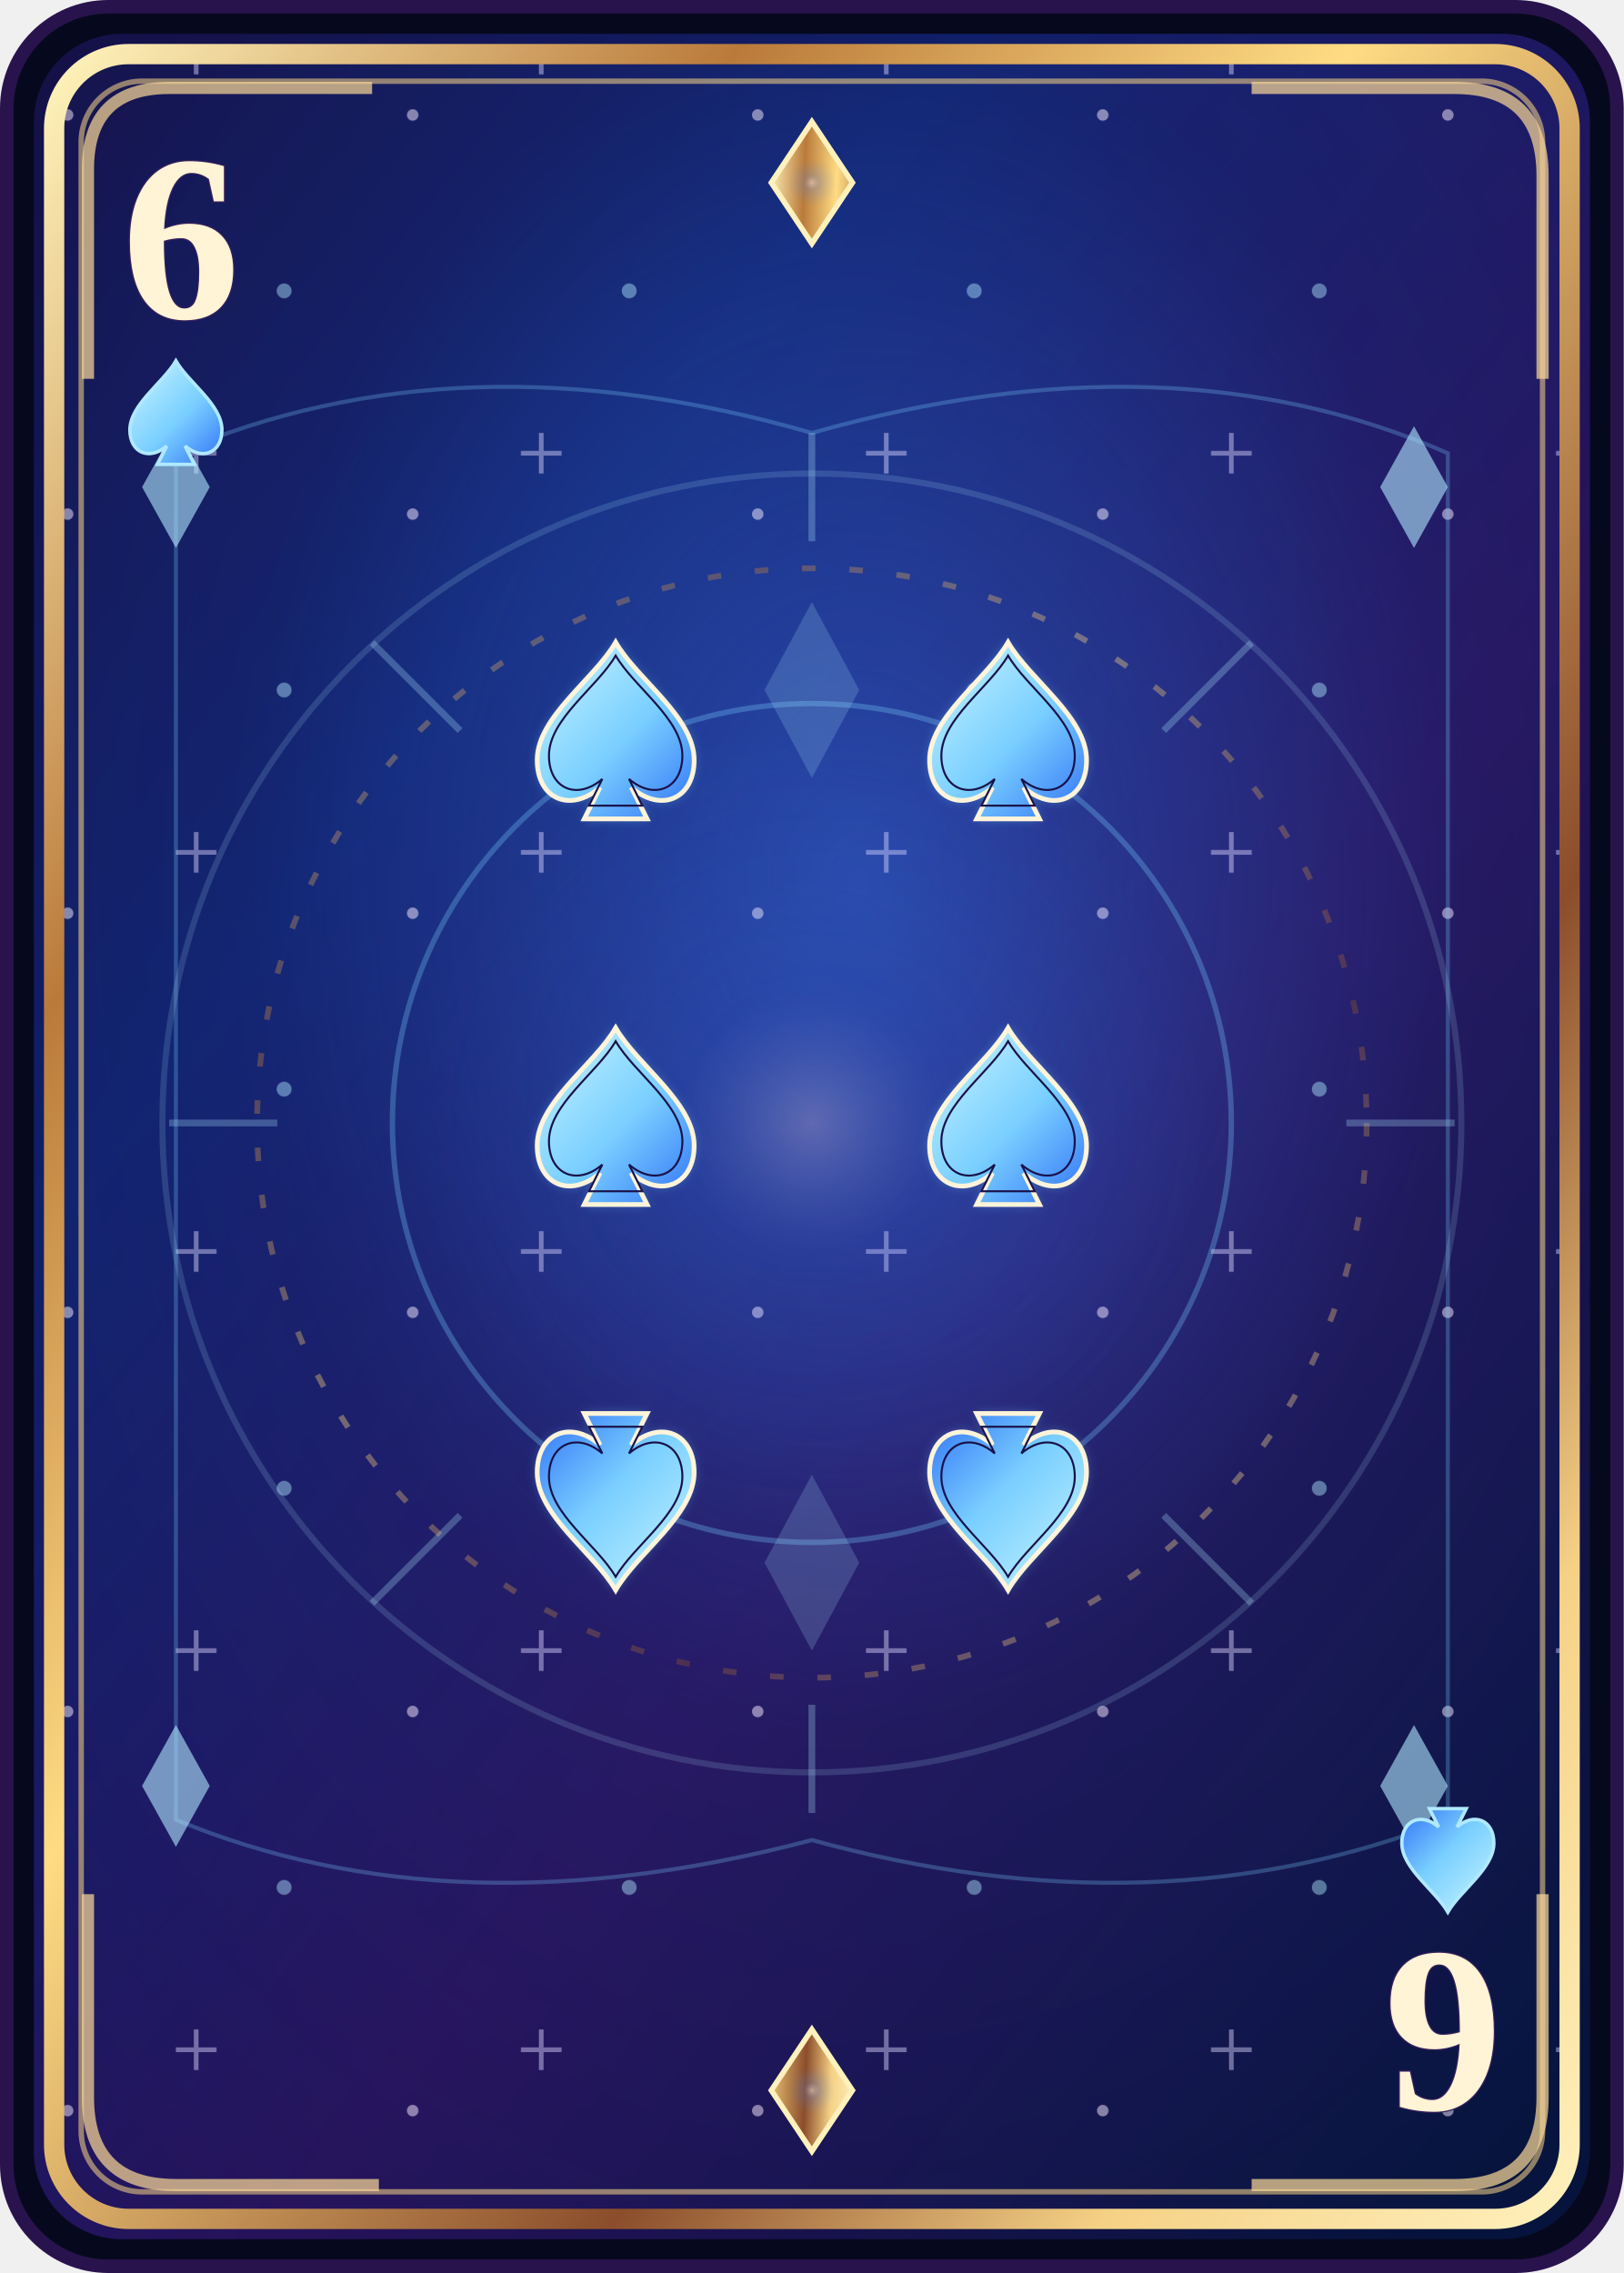
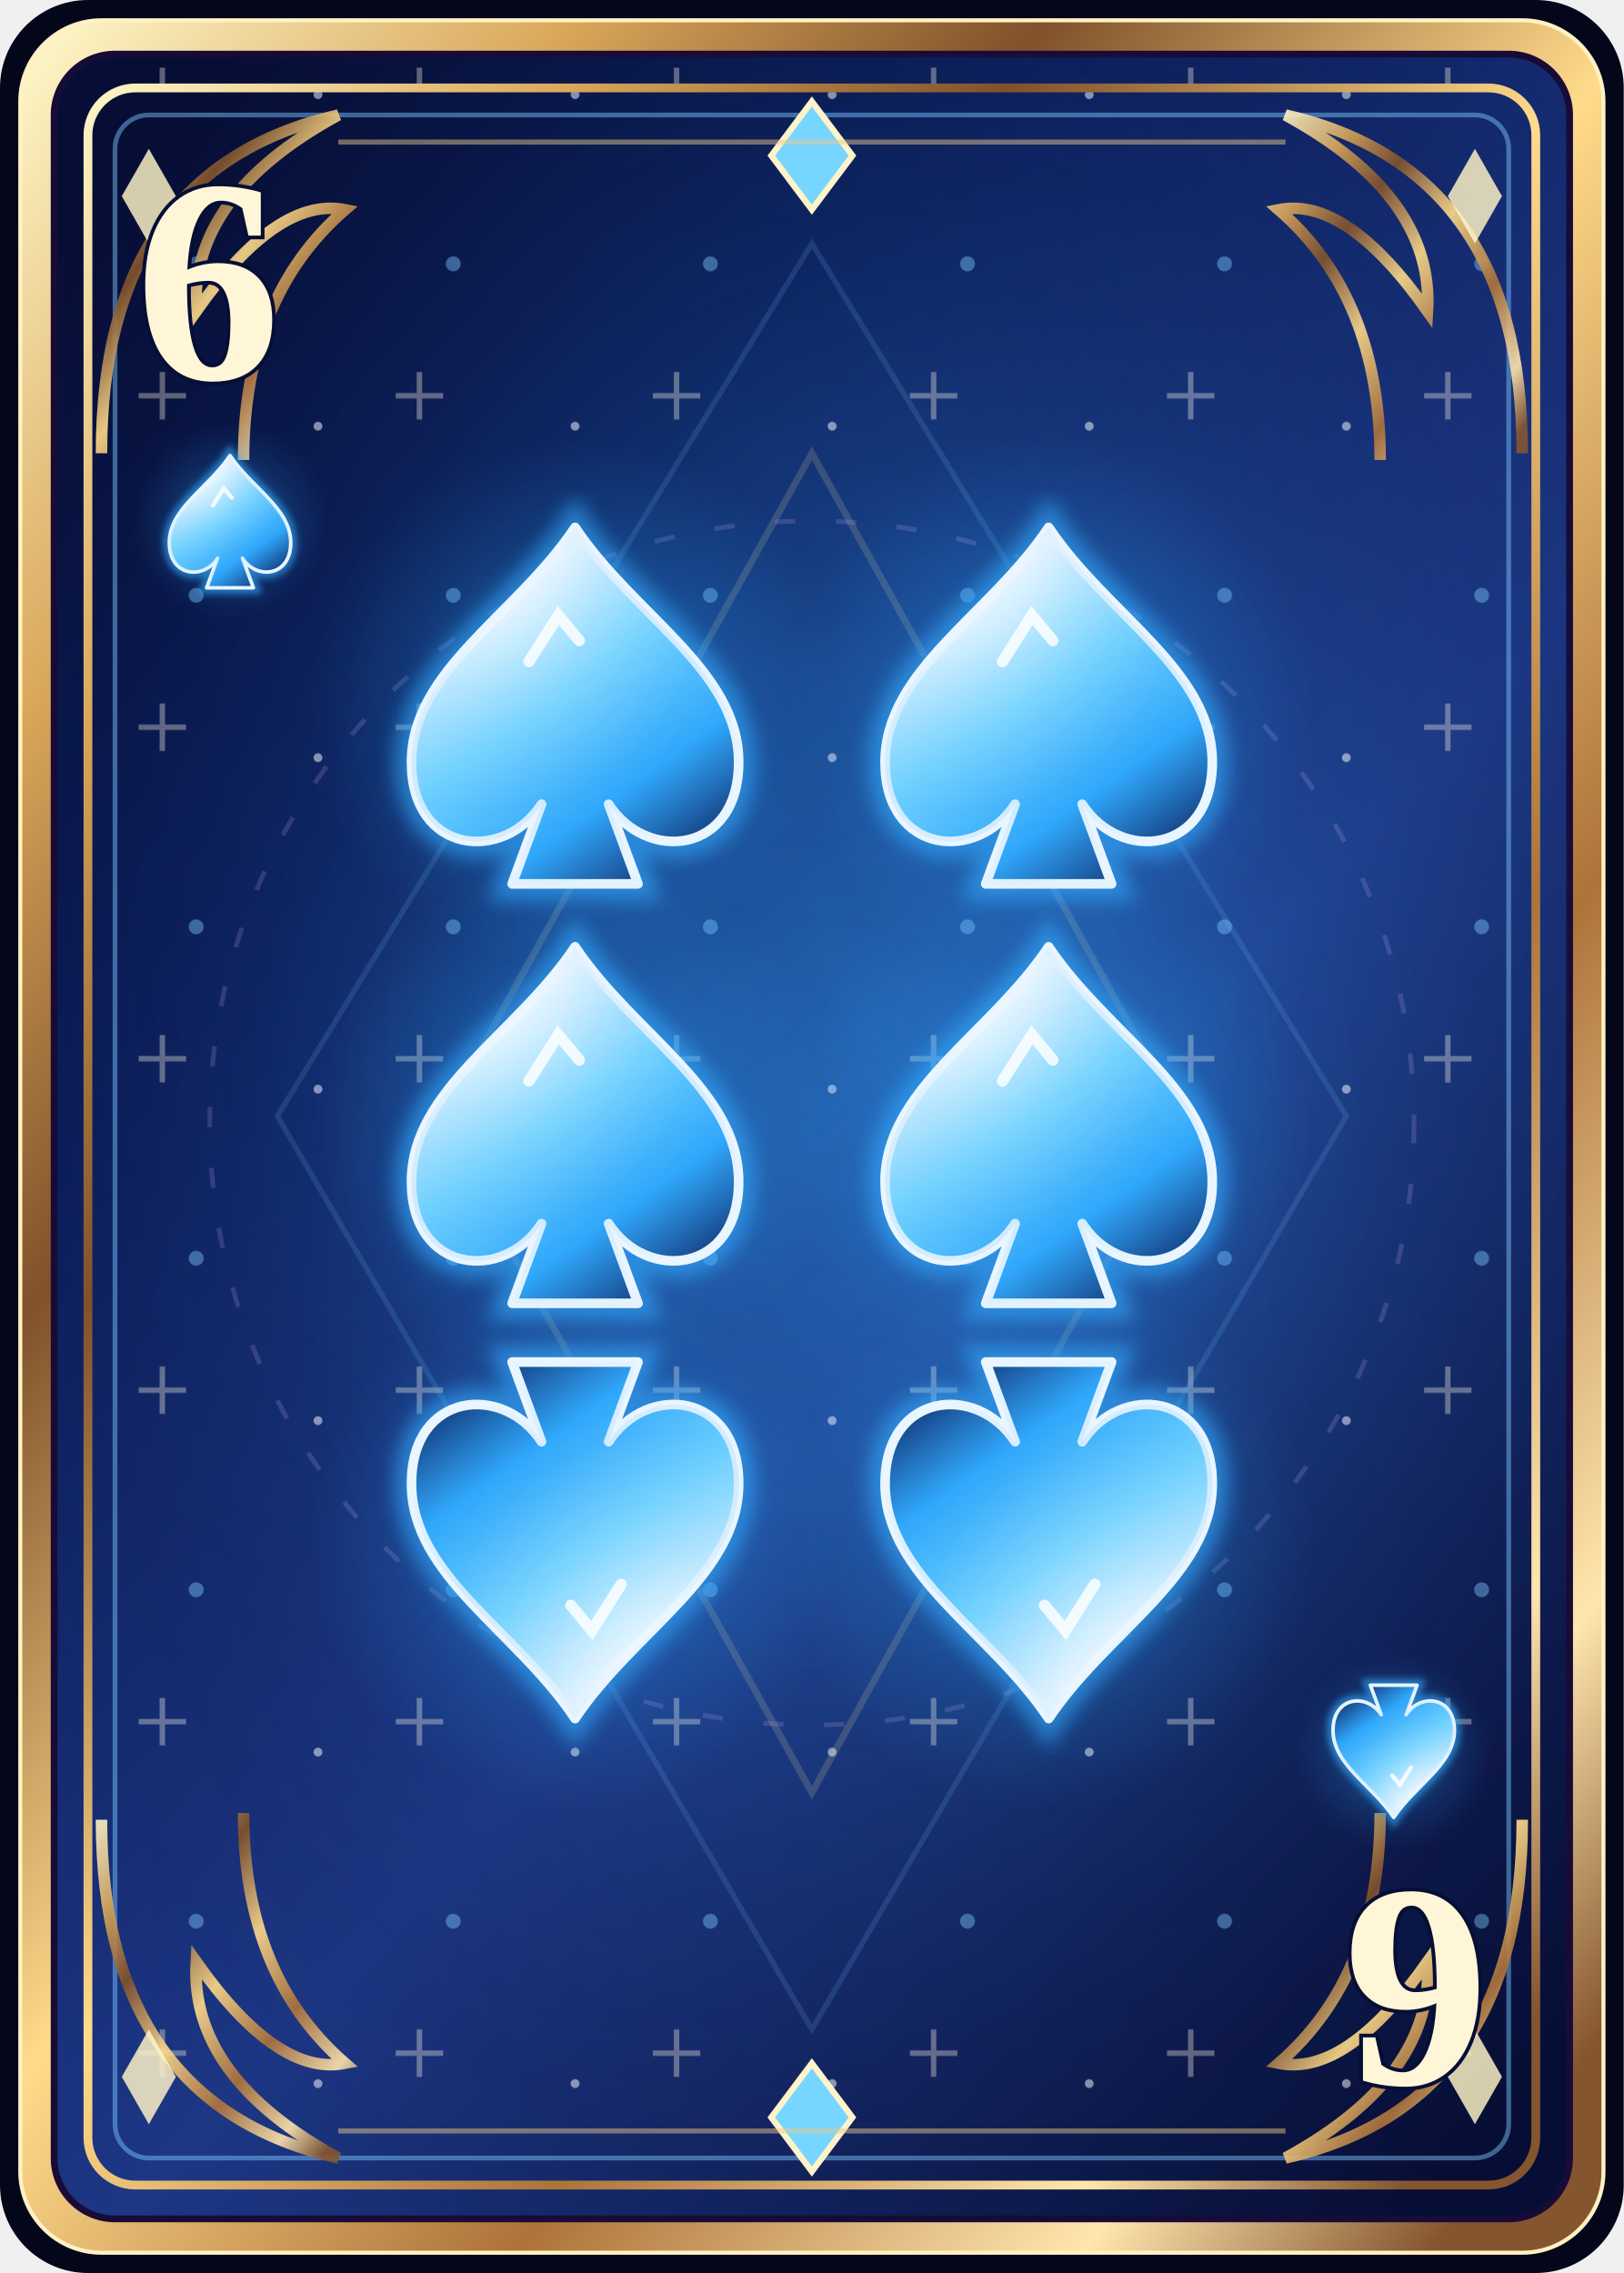
- <svg xmlns="http://www.w3.org/2000/svg" viewBox="0 0 240 336" width="240" height="336" role="img" aria-label="6 of Spades — Mystic Royale" data-card="S-6" data-rank="6" data-suit="S" data-theme="mystic-royale">
+ <svg xmlns="http://www.w3.org/2000/svg" viewBox="0 0 240 336" width="240" height="336" role="img" aria-label="6 of Spades — Mystic Royale Cinematic" data-theme="mystic-royale-cinematic" data-rank="6" data-suit="S" data-card="S-6">
  <defs>
-     <linearGradient id="paper" x1="0" y1="0" x2=".9" y2="1">
-       <stop stop-color="#151046" />
-       <stop offset=".30" stop-color="#101f69" />
-       <stop offset=".63" stop-color="#26125a" />
-       <stop offset="1" stop-color="#06133c" />
+     <linearGradient id="velvet" x1=".1" y1="0" x2=".9" y2="1">
+       <stop stop-color="#070e35" />
+       <stop offset=".25" stop-color="#0b1d59" />
+       <stop offset=".59" stop-color="#1d3785" />
+       <stop offset="1" stop-color="#070e35" />
    </linearGradient>
-     <radialGradient id="nebula" cx=".53" cy=".38" r=".8">
-       <stop stop-color="#387cf8" stop-opacity=".48" />
-       <stop offset=".5" stop-color="#387cf8" stop-opacity=".07" />
-       <stop offset="1" stop-color="#387cf8" stop-opacity="0" />
+     <radialGradient id="aura" cx=".54" cy=".45" r=".68">
+       <stop stop-color="#30a7fb" stop-opacity=".37" />
+       <stop offset=".33" stop-color="#30a7fb" stop-opacity=".19" />
+       <stop offset=".8" stop-color="#070e35" stop-opacity=".06" />
+       <stop offset="1" stop-color="#070e35" stop-opacity="0" />
    </radialGradient>
-     <linearGradient id="gilt" x1="0" y1="0" x2="1" y2="1">
-       <stop stop-color="#fff3bb" />
-       <stop offset=".22" stop-color="#ba7a3a" />
-       <stop offset=".42" stop-color="#ffdc84" />
-       <stop offset=".69" stop-color="#8b4d2b" />
-       <stop offset=".85" stop-color="#f5d185" />
-       <stop offset="1" stop-color="#fff0bc" />
+     <linearGradient id="gold" x1="0" y1="0" x2=".9" y2="1">
+       <stop stop-color="#fff8cb" />
+       <stop offset=".17" stop-color="#d9a75a" />
+       <stop offset=".32" stop-color="#80512b" />
+       <stop offset=".51" stop-color="#ffdb8b" />
+       <stop offset=".71" stop-color="#ad7339" />
+       <stop offset=".89" stop-color="#ffe6ae" />
+       <stop offset="1" stop-color="#85552f" />
    </linearGradient>
-     <linearGradient id="pipFill" x1="0" y1="0" x2=".9" y2="1">
-       <stop stop-color="#fef8ff" />
-       <stop offset=".19" stop-color="#b0e9ff" />
-       <stop offset=".58" stop-color="#79cfff" />
-       <stop offset="1" stop-color="#387cf8" />
+     <linearGradient id="gem" x1=".21" y1="0" x2=".86" y2="1">
+       <stop stop-color="#fff" stop-opacity=".99" />
+       <stop offset=".16" stop-color="#e9f5ff" />
+       <stop offset=".44" stop-color="#77d6ff" />
+       <stop offset=".72" stop-color="#30a7fb" />
+       <stop offset="1" stop-color="#0b1d59" />
    </linearGradient>
-     <radialGradient id="orb">
-       <stop stop-color="#f9ebff" stop-opacity=".7" />
-       <stop offset=".33" stop-color="#387cf8" stop-opacity=".33" />
-       <stop offset="1" stop-color="#387cf8" stop-opacity="0" />
+     <radialGradient id="gemshine" cx=".25" cy=".14" r=".92">
+       <stop stop-color="#ffffff" stop-opacity=".91" />
+       <stop offset=".21" stop-color="#e9f5ff" stop-opacity=".46" />
+       <stop offset=".72" stop-color="#30a7fb" stop-opacity=".23" />
+       <stop offset="1" stop-color="#30a7fb" stop-opacity="0" />
    </radialGradient>
-     <linearGradient id="silk" x1="0" y1="0" x2="1" y2="1">
-       <stop stop-color="#b0e9ff" />
-       <stop offset=".25" stop-color="#101f69" />
-       <stop offset=".6" stop-color="#06133c" />
-       <stop offset="1" stop-color="#387cf8" />
-     </linearGradient>
-     <linearGradient id="face" x1=".27" y1="0" x2=".8" y2="1">
-       <stop stop-color="#ffe8bf" />
-       <stop offset=".37" stop-color="#d49c87" />
-       <stop offset="1" stop-color="#795069" />
-     </linearGradient>
-     <filter id="halo" x="-80%" y="-80%" width="260%" height="260%">
-       <feGaussianBlur stdDeviation="2.6" />
+     <radialGradient id="halo" cx=".5" cy=".5" r=".5">
+       <stop stop-color="#30a7fb" stop-opacity=".75" />
+       <stop offset=".65" stop-color="#30a7fb" stop-opacity=".21" />
+       <stop offset="1" stop-color="#30a7fb" stop-opacity="0" />
+     </radialGradient>
+     <filter id="blur">
+       <feGaussianBlur stdDeviation="5" />
    </filter>
-     <pattern id="stars" width="51" height="59" patternUnits="userSpaceOnUse">
-       <circle cx="10" cy="17" r=".85" fill="#f9edff" opacity=".5" />
-       <circle cx="42" cy="43" r="1.1" fill="#b0e9ff" opacity=".45" />
-       <path d="M29 5v6m-3-3h6" stroke="#ddd6ff" stroke-width=".7" opacity=".45" />
+     <filter id="soft">
+       <feGaussianBlur stdDeviation="2.2" />
+     </filter>
+     <pattern id="stars" width="38" height="49" patternUnits="userSpaceOnUse">
+       <circle cx="9" cy="14" r=".65" fill="#faf8ff" opacity=".52" />
+       <circle cx="29" cy="39" r="1.1" fill="#7cc6fd" opacity=".44" />
+       <path d="M24 6v7m-3.5-3.5h7" stroke="#fff7e4" stroke-width=".8" opacity=".35" />
    </pattern>
-     <path id="glyph" d="M0 -45 C-11 -26 -40 -7 -40 15 C-40 35 -23 42 -8 29 L-16 45 H16 L8 29 C23 42 40 35 40 15 C40 -7 11 -26 0 -45Z" />
+     <path id="suit" d="M0 -42 C-14 -21 -39 -8 -39 14 C-39 36 -17 38 -8 24 L-15 43 H15 L8 24 C17 38 39 36 39 14 C39 -8 14 -21 0 -42Z" />
+     <clipPath id="portraitClip">
+       <path d="M53 107Q120 60 187 107V226Q120 267 53 226Z" />
+     </clipPath>
  </defs>
-   <rect x="1" y="1" width="238" height="334" rx="15" fill="#06091d" stroke="#29134d" stroke-width="2" />
-   <rect x="5" y="5" width="230" height="326" rx="13" fill="url(#paper)" />
-   <rect x="8" y="8" width="224" height="320" rx="11" fill="url(#nebula)" />
-   <rect x="8" y="8" width="224" height="320" rx="11" fill="url(#stars)" />
-   <path d="M26 67Q68 49 120 64Q173 49 214 67V269Q171 286 120 272Q67 286 26 269Z" fill="none" stroke="#79cfff" stroke-width=".6" opacity=".27" />
-   <circle cx="120" cy="166" r="96" fill="none" stroke="#b0e9ff" stroke-width=".9" opacity=".16" />
-   <circle cx="120" cy="166" r="82" fill="none" stroke="url(#gilt)" stroke-width=".85" opacity=".39" stroke-dasharray="2 5" />
-   <path d="M120 64v16m0 172v16m-95-102h16m158 0h16M55 95l13 13m104 116 13 13M185 95l-13 13M68 224l-13 13" stroke="#b0e9ff" opacity=".28" stroke-width="1" />
-   <rect x="8" y="8" width="224" height="320" rx="11" fill="none" stroke="url(#gilt)" stroke-width="3" />
-   <rect x="12" y="12" width="216" height="312" rx="9" fill="none" stroke="#e8c882" stroke-opacity=".6" stroke-width=".8" />
-   <path d="M13 56V25Q13 13 25 13H55M185 13h30q13 0 13 13v30M13 280v30q0 13 13 13h30M185 323h30q13 0 13-13v-30" stroke="#f7d596" stroke-width="1.8" fill="none" opacity=".72" />
-   <path d="M21 72l5-9 5 9-5 9Z M214 72l-5-9-5 9 5 9Z M21 264l5-9 5 9-5 9Z M214 264l-5-9-5 9 5 9Z" fill="#b0e9ff" opacity=".6" />
-   <path d="M120 18l6 9-6 9-6-9Z M120 300l6 9-6 9-6-9Z" fill="url(#gilt)" stroke="#fff1bc" stroke-width=".8" />
-   <g opacity=".6">
-     <circle cx="120" cy="27" r="3.5" fill="url(#orb)" />
-     <circle cx="120" cy="309" r="3.5" fill="url(#orb)" />
+   <rect width="240" height="336" rx="13" fill="#04071a" />
+   <rect x="3" y="3" width="234" height="330" rx="12" fill="url(#gold)" stroke="#fff1c4" stroke-width=".6" />
+   <rect x="8" y="8" width="224" height="320" rx="9" fill="url(#velvet)" stroke="#180b36" stroke-width="1" />
+   <rect x="8" y="8" width="224" height="320" rx="9" fill="url(#aura)" />
+   <rect x="10" y="10" width="220" height="316" rx="7" fill="url(#stars)" />
+   <rect x="13" y="13" width="214" height="310" rx="7" fill="none" stroke="url(#gold)" stroke-width="1.3" />
+   <rect x="17" y="17" width="206" height="302" rx="5" fill="none" stroke="#7cc6fd" stroke-opacity=".47" stroke-width=".7" />
+   <path d="M120 36L199 165L120 300L41 165Z" fill="none" stroke="#7cc6fd" stroke-opacity=".15" stroke-width=".8" />
+   <path d="M120 67L175 166L120 265L65 166Z" fill="none" stroke="#f4d99e" stroke-opacity=".17" stroke-width="1" />
+   <g stroke="url(#gold)" stroke-width="1.7" fill="none" opacity=".9">
+     <path d="M15 67Q15 25 50 17Q28 29 29 46Q41 29 51 31Q36 44 36 68" />
+     <path d="M225 67Q225 25 190 17Q212 29 211 46Q199 29 189 31Q204 44 204 68" />
+     <path d="M15 269Q15 311 50 319Q28 307 29 290Q41 307 51 305Q36 292 36 268" />
+     <path d="M225 269Q225 311 190 319Q212 307 211 290Q199 307 189 305Q204 292 204 268" />
  </g>
-   <circle cx="120" cy="166" r="59" fill="url(#orb)" opacity=".38" />
-   <circle cx="120" cy="166" r="62" fill="none" stroke="#79cfff" stroke-width=".8" opacity=".3" />
-   <path d="M120 89l7 13-7 13-7-13Z M120 218l7 13-7 13-7-13Z" fill="#b0e9ff" opacity=".19" />
-   <g transform="translate(91 108) rotate(0) scale(0.29)">
-     <use href="#glyph" fill="#79cfff" opacity=".42" filter="url(#halo)" />
-     <use href="#glyph" fill="url(#pipFill)" stroke="#fff4da" stroke-width="2.4" />
-     <use href="#glyph" fill="none" stroke="#191149" stroke-width="1.2" transform="scale(.85)" />
+   <g fill="#fff4c7" opacity=".83">
+     <path d="M22 22l4 7-4 7-4-7Z M218 22l4 7-4 7-4-7Z M22 314l4-7-4-7-4 7Z M218 314l4-7-4-7-4 7Z" />
  </g>
-   <g transform="translate(149 108) rotate(0) scale(0.29)">
-     <use href="#glyph" fill="#79cfff" opacity=".42" filter="url(#halo)" />
-     <use href="#glyph" fill="url(#pipFill)" stroke="#fff4da" stroke-width="2.4" />
-     <use href="#glyph" fill="none" stroke="#191149" stroke-width="1.2" transform="scale(.85)" />
+   <path d="M120 15l6 8-6 8-6-8Z M120 321l6-8-6-8-6 8Z" fill="#77d6ff" stroke="#fff4c9" stroke-width=".9" />
+   <path d="M50 21h140M50 315h140" stroke="#e9c88b" stroke-width=".75" opacity=".48" />
+   <circle cx="120" cy="166" r="83" fill="url(#halo)" opacity=".15" />
+   <circle cx="120" cy="166" r="89" fill="none" stroke="#e9b5fd" stroke-width=".7" opacity=".17" stroke-dasharray="3 6" />
+   <g transform="translate(85 104) rotate(0) scale(0.62)" class="royal-pip">
+     <circle r="63" fill="url(#halo)" opacity=".6" />
+     <use href="#suit" fill="#30a7fb" opacity=".62" filter="url(#soft)" stroke="#30a7fb" stroke-width="8" />
+     <use href="#suit" fill="url(#gem)" stroke="#e9f5ff" stroke-width="2.3" stroke-linejoin="round" />
+     <use href="#suit" fill="url(#gemshine)" opacity=".56" />
+     <path d="M-11 -10L-4 -21 L1 -15" fill="none" stroke="#fff" stroke-width="2.7" opacity=".83" stroke-linecap="round" />
  </g>
-   <g transform="translate(91 165) rotate(0) scale(0.29)">
-     <use href="#glyph" fill="#79cfff" opacity=".42" filter="url(#halo)" />
-     <use href="#glyph" fill="url(#pipFill)" stroke="#fff4da" stroke-width="2.4" />
-     <use href="#glyph" fill="none" stroke="#191149" stroke-width="1.2" transform="scale(.85)" />
+   <g transform="translate(155 104) rotate(0) scale(0.62)" class="royal-pip">
+     <circle r="63" fill="url(#halo)" opacity=".6" />
+     <use href="#suit" fill="#30a7fb" opacity=".62" filter="url(#soft)" stroke="#30a7fb" stroke-width="8" />
+     <use href="#suit" fill="url(#gem)" stroke="#e9f5ff" stroke-width="2.3" stroke-linejoin="round" />
+     <use href="#suit" fill="url(#gemshine)" opacity=".56" />
+     <path d="M-11 -10L-4 -21 L1 -15" fill="none" stroke="#fff" stroke-width="2.7" opacity=".83" stroke-linecap="round" />
  </g>
-   <g transform="translate(149 165) rotate(0) scale(0.29)">
-     <use href="#glyph" fill="#79cfff" opacity=".42" filter="url(#halo)" />
-     <use href="#glyph" fill="url(#pipFill)" stroke="#fff4da" stroke-width="2.4" />
-     <use href="#glyph" fill="none" stroke="#191149" stroke-width="1.2" transform="scale(.85)" />
+   <g transform="translate(85 166) rotate(0) scale(0.62)" class="royal-pip">
+     <circle r="63" fill="url(#halo)" opacity=".6" />
+     <use href="#suit" fill="#30a7fb" opacity=".62" filter="url(#soft)" stroke="#30a7fb" stroke-width="8" />
+     <use href="#suit" fill="url(#gem)" stroke="#e9f5ff" stroke-width="2.3" stroke-linejoin="round" />
+     <use href="#suit" fill="url(#gemshine)" opacity=".56" />
+     <path d="M-11 -10L-4 -21 L1 -15" fill="none" stroke="#fff" stroke-width="2.7" opacity=".83" stroke-linecap="round" />
  </g>
-   <g transform="translate(91 222) rotate(180) scale(0.29)">
-     <use href="#glyph" fill="#79cfff" opacity=".42" filter="url(#halo)" />
-     <use href="#glyph" fill="url(#pipFill)" stroke="#fff4da" stroke-width="2.4" />
-     <use href="#glyph" fill="none" stroke="#191149" stroke-width="1.2" transform="scale(.85)" />
+   <g transform="translate(155 166) rotate(0) scale(0.62)" class="royal-pip">
+     <circle r="63" fill="url(#halo)" opacity=".6" />
+     <use href="#suit" fill="#30a7fb" opacity=".62" filter="url(#soft)" stroke="#30a7fb" stroke-width="8" />
+     <use href="#suit" fill="url(#gem)" stroke="#e9f5ff" stroke-width="2.3" stroke-linejoin="round" />
+     <use href="#suit" fill="url(#gemshine)" opacity=".56" />
+     <path d="M-11 -10L-4 -21 L1 -15" fill="none" stroke="#fff" stroke-width="2.7" opacity=".83" stroke-linecap="round" />
  </g>
-   <g transform="translate(149 222) rotate(180) scale(0.29)">
-     <use href="#glyph" fill="#79cfff" opacity=".42" filter="url(#halo)" />
-     <use href="#glyph" fill="url(#pipFill)" stroke="#fff4da" stroke-width="2.4" />
-     <use href="#glyph" fill="none" stroke="#191149" stroke-width="1.2" transform="scale(.85)" />
+   <g transform="translate(85 228) rotate(180) scale(0.62)" class="royal-pip">
+     <circle r="63" fill="url(#halo)" opacity=".6" />
+     <use href="#suit" fill="#30a7fb" opacity=".62" filter="url(#soft)" stroke="#30a7fb" stroke-width="8" />
+     <use href="#suit" fill="url(#gem)" stroke="#e9f5ff" stroke-width="2.3" stroke-linejoin="round" />
+     <use href="#suit" fill="url(#gemshine)" opacity=".56" />
+     <path d="M-11 -10L-4 -21 L1 -15" fill="none" stroke="#fff" stroke-width="2.7" opacity=".83" stroke-linecap="round" />
+   </g>
+   <g transform="translate(155 228) rotate(180) scale(0.62)" class="royal-pip">
+     <circle r="63" fill="url(#halo)" opacity=".6" />
+     <use href="#suit" fill="#30a7fb" opacity=".62" filter="url(#soft)" stroke="#30a7fb" stroke-width="8" />
+     <use href="#suit" fill="url(#gem)" stroke="#e9f5ff" stroke-width="2.3" stroke-linejoin="round" />
+     <use href="#suit" fill="url(#gemshine)" opacity=".56" />
+     <path d="M-11 -10L-4 -21 L1 -15" fill="none" stroke="#fff" stroke-width="2.7" opacity=".83" stroke-linecap="round" />
  </g>
  <g>
-     <text x="18" y="47" font-family="Georgia,Times New Roman,serif" font-size="35" font-weight="700" fill="#fff4d5" stroke="#36205d" stroke-width=".35" paint-order="stroke" letter-spacing="-1.5">6</text>
-     <use href="#glyph" transform="translate(26 61) scale(.17)" fill="url(#pipFill)" stroke="#b0e9ff" stroke-width="3" />
+     <text x="20" y="56" font-family="Georgia,Times New Roman,serif" font-size="43" font-weight="bold" fill="#fff6d8" stroke="#070e35" stroke-width="1.1" paint-order="stroke">6</text>
+     <g transform="translate(34 77) rotate(0) scale(0.23)" class="royal-pip">
+       <circle r="63" fill="url(#halo)" opacity=".6" />
+       <use href="#suit" fill="#30a7fb" opacity=".62" filter="url(#soft)" stroke="#30a7fb" stroke-width="8" />
+       <use href="#suit" fill="url(#gem)" stroke="#e9f5ff" stroke-width="2.3" stroke-linejoin="round" />
+       <use href="#suit" fill="url(#gemshine)" opacity=".56" />
+       <path d="M-11 -10L-4 -21 L1 -15" fill="none" stroke="#fff" stroke-width="2.7" opacity=".83" stroke-linecap="round" />
+     </g>
  </g>
  <g transform="translate(240 336) rotate(180)">
-     <g>
-       <text x="18" y="47" font-family="Georgia,Times New Roman,serif" font-size="35" font-weight="700" fill="#fff4d5" stroke="#36205d" stroke-width=".35" paint-order="stroke" letter-spacing="-1.5">6</text>
-       <use href="#glyph" transform="translate(26 61) scale(.17)" fill="url(#pipFill)" stroke="#b0e9ff" stroke-width="3" />
+     <text x="20" y="56" font-family="Georgia,Times New Roman,serif" font-size="43" font-weight="bold" fill="#fff6d8" stroke="#070e35" stroke-width="1.1" paint-order="stroke">6</text>
+     <g transform="translate(34 77) rotate(0) scale(0.23)" class="royal-pip">
+       <circle r="63" fill="url(#halo)" opacity=".6" />
+       <use href="#suit" fill="#30a7fb" opacity=".62" filter="url(#soft)" stroke="#30a7fb" stroke-width="8" />
+       <use href="#suit" fill="url(#gem)" stroke="#e9f5ff" stroke-width="2.3" stroke-linejoin="round" />
+       <use href="#suit" fill="url(#gemshine)" opacity=".56" />
+       <path d="M-11 -10L-4 -21 L1 -15" fill="none" stroke="#fff" stroke-width="2.7" opacity=".83" stroke-linecap="round" />
    </g>
  </g>
</svg>
